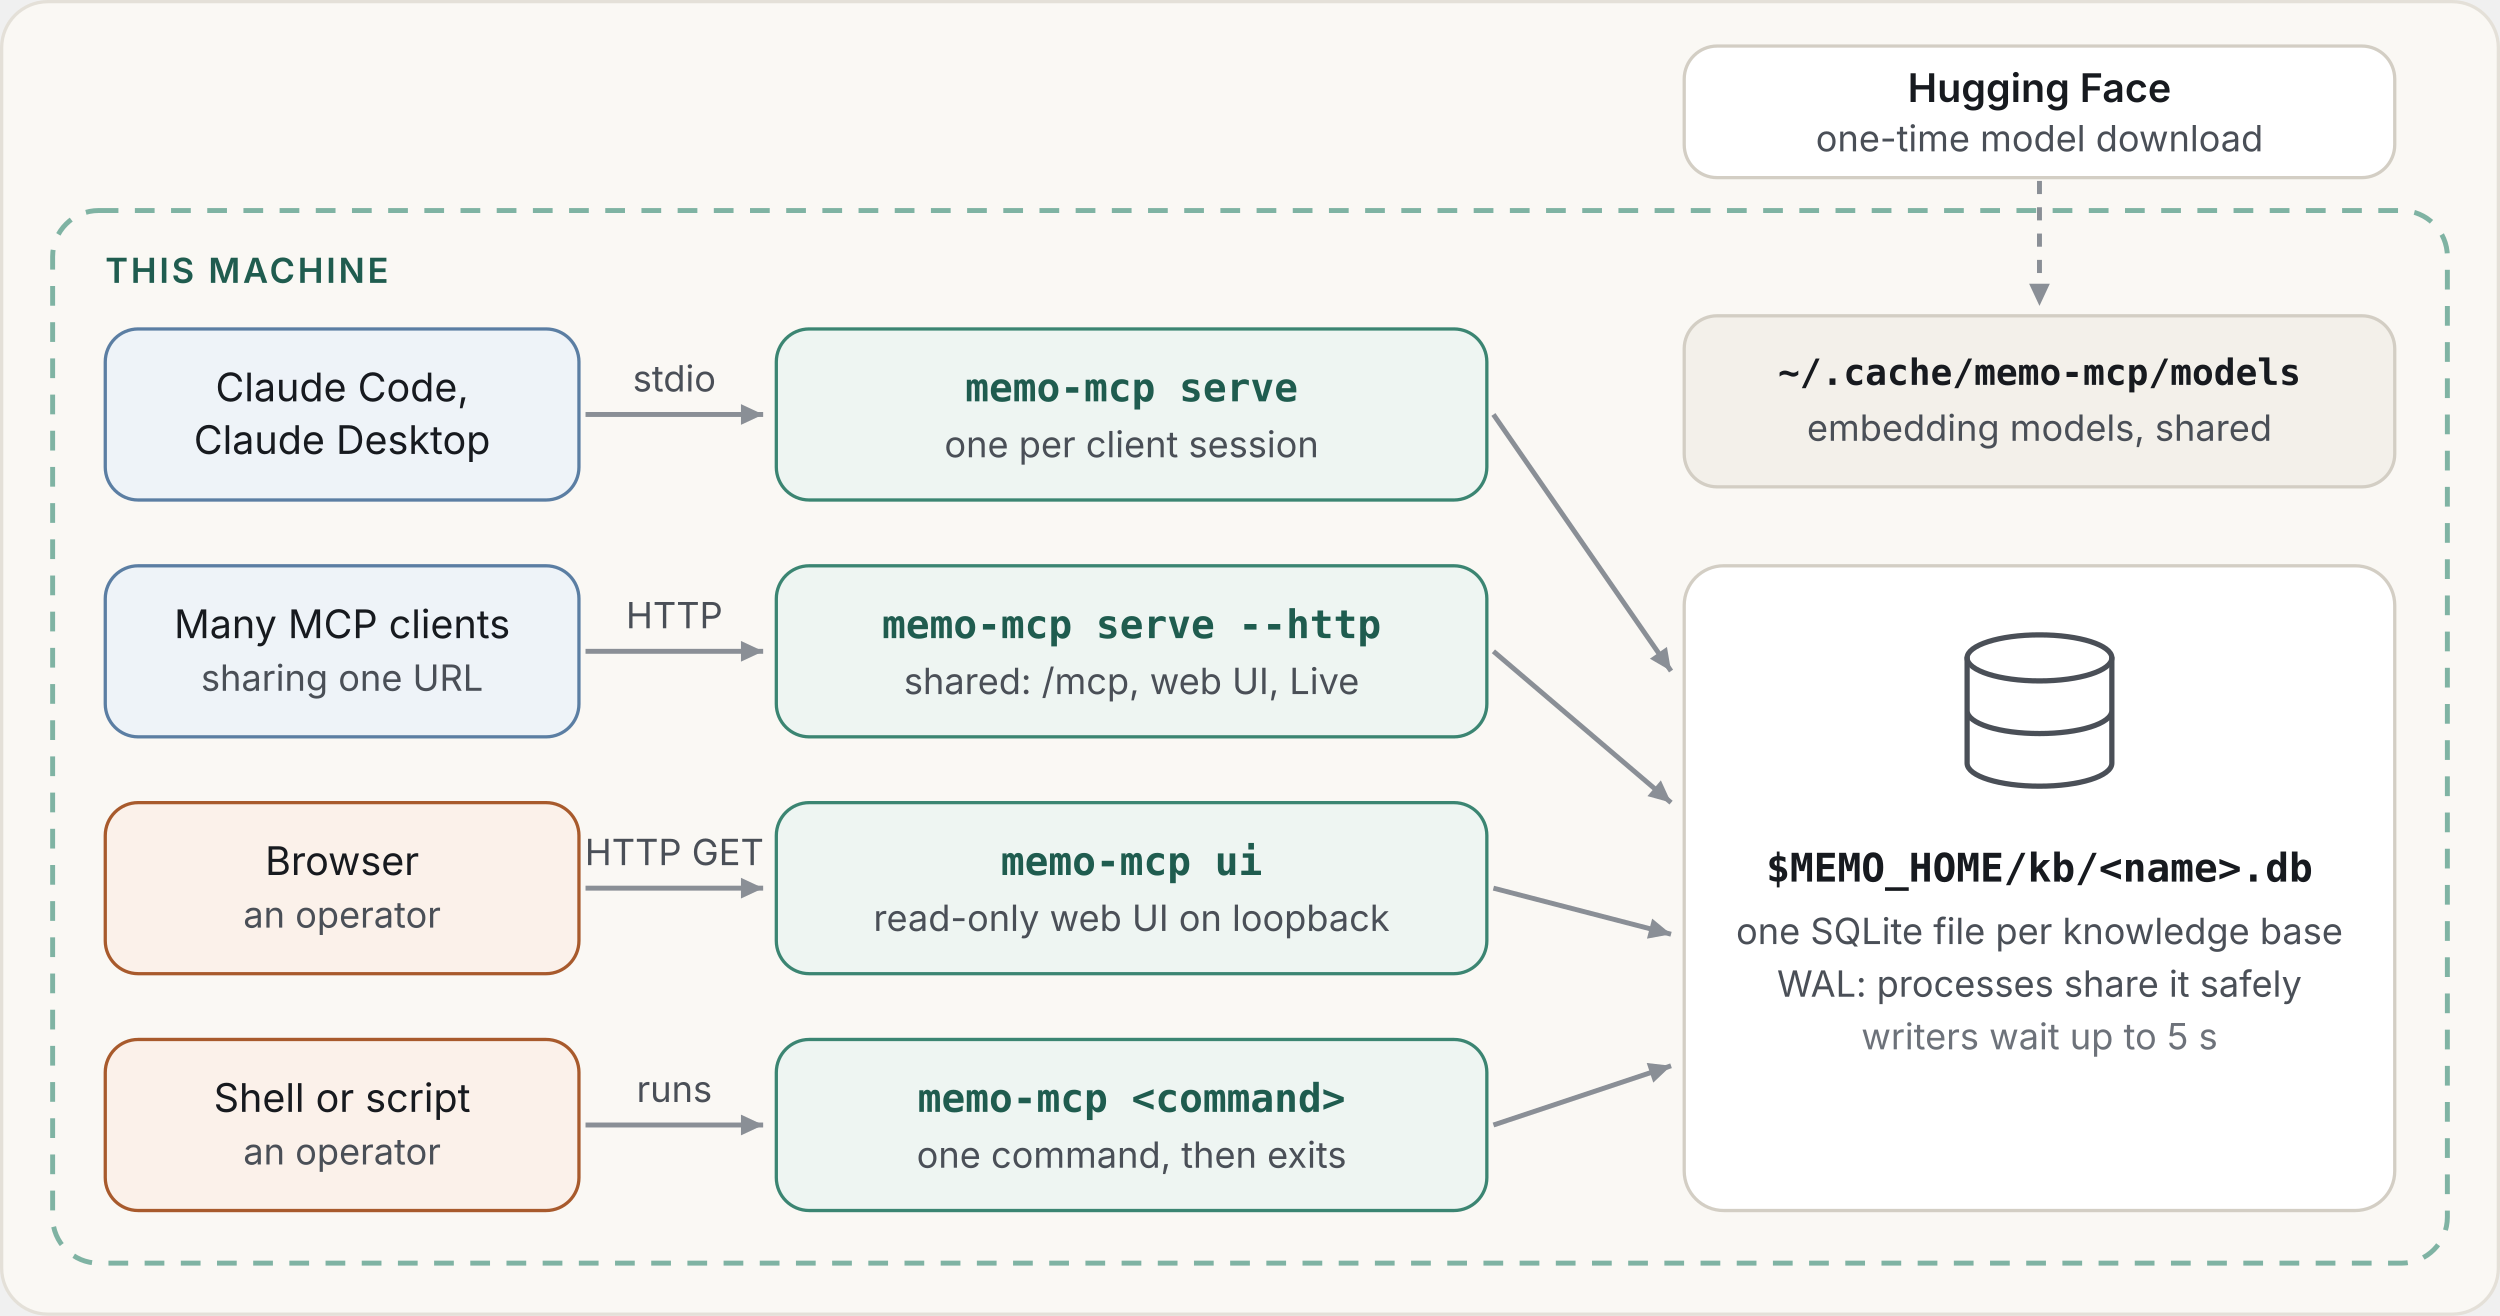
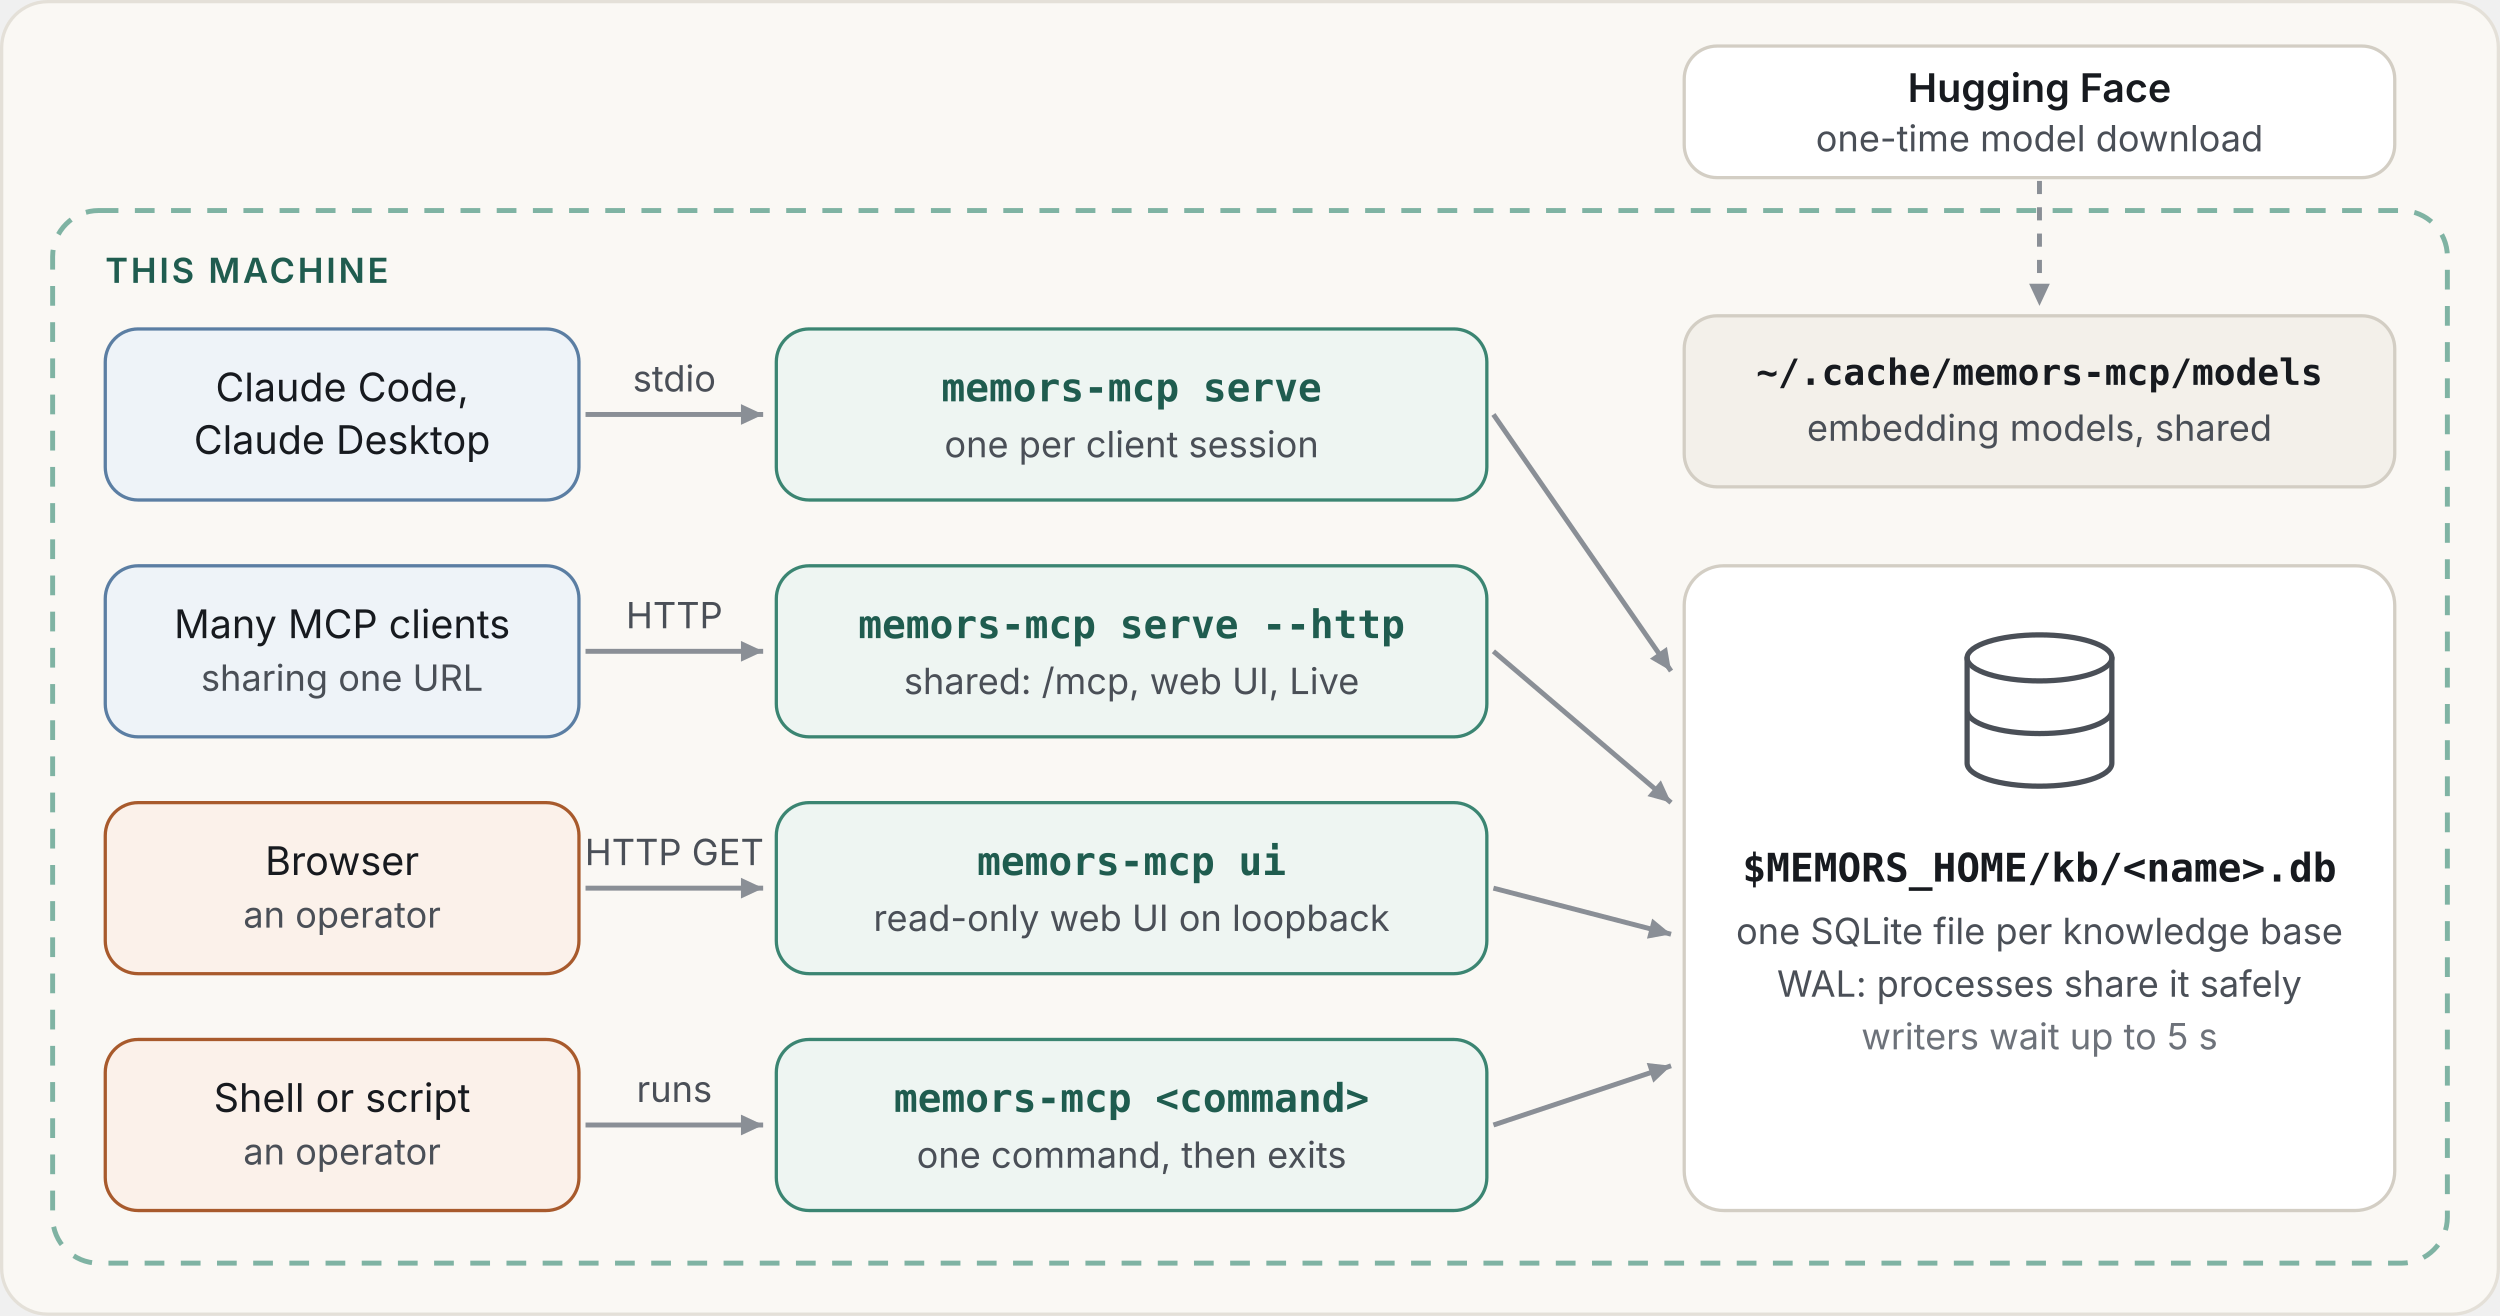
<svg xmlns="http://www.w3.org/2000/svg" width="760" height="400" viewBox="0 0 760 400" role="img" aria-labelledby="t d">
  <style>
text{font-family:Inter,-apple-system,BlinkMacSystemFont,"Segoe UI",Roboto,Helvetica,Arial,sans-serif;font-size:13px;fill:#171a1f}
.mono{font-family:"JetBrains Mono",ui-monospace,SFMono-Regular,Menlo,Consolas,monospace}
.h{font-weight:600}.lg{font-size:14px}.s{font-size:12px}.xs{font-size:11px}.cap{font-size:10.5px;font-weight:600;letter-spacing:.08em}
.t2{fill:#4a4f57}.t3{fill:#6d727a}.tg{fill:#1f5c4f}.tc{fill:#8a4a24}.tb{fill:#36577a}.tw{fill:#fff}
.bg{fill:#faf8f4;stroke:#e4e0d8}.bgk{fill:#faf8f4}.box{fill:#fff;stroke:#d3cec4}.gray{fill:#f3f0ea;stroke:#d3cec4}.sep{fill:none;stroke:#e4e0d8}
.green{fill:#eef5f2;stroke:#3b8572}.clay{fill:#fbf1ea;stroke:#a85a2c}.blue{fill:#eef3f8;stroke:#5b7ea3}
.fg{fill:#3b8572}.fc{fill:#b8693a}.fb{fill:#5b7ea3}.fn{fill:#c4c8cc}
.zone{fill:none;stroke:#7fb3a3;stroke-width:1.5;stroke-dasharray:6 5}.zonec{fill:none;stroke:#d0a080;stroke-width:1.5;stroke-dasharray:6 5}
.ln{fill:none;stroke:#8a8f96;stroke-width:1.5}.lgn{fill:none;stroke:#3b8572;stroke-width:1.5}.lcl{fill:none;stroke:#a85a2c;stroke-width:1.5}.lbl{fill:none;stroke:#5b7ea3;stroke-width:1.5}
.dash{stroke-dasharray:4 4}
.an{fill:#8a8f96}.ag{fill:#3b8572}.ac{fill:#a85a2c}.ab{fill:#5b7ea3}
.ig,.ic,.ib,.in{fill:none;stroke-width:1.6;stroke-linecap:round;stroke-linejoin:round}
.ig{stroke:#1f5c4f}.ic{stroke:#a85a2c}.ib{stroke:#36577a}.in{stroke:#4a4f57}
@media (prefers-color-scheme:dark){
text{fill:#eceeec}
.t2{fill:#b4bab7}.t3{fill:#8a918e}.tg{fill:#8fd1bd}.tc{fill:#e8a77f}.tb{fill:#a9c7e8}.tw{fill:#0f1214}
.bg{fill:#161a1d;stroke:#2a3033}.bgk{fill:#161a1d}.box{fill:#1b2023;stroke:#3a4245}.gray{fill:#20262a;stroke:#3a4245}.sep{stroke:#2a3033}
.green{fill:#142420;stroke:#4f9e88}.clay{fill:#2a1c14;stroke:#c97c4f}.blue{fill:#16202b;stroke:#6f93bb}
.fg{fill:#5fb39c}.fc{fill:#d9895a}.fb{fill:#7fa3c9}.fn{fill:#4a5155}
.zone{stroke:#3d7a6a}.zonec{stroke:#8a5a3a}
.ln{stroke:#7d858a}.lgn{stroke:#5fb39c}.lcl{stroke:#d9895a}.lbl{stroke:#7fa3c9}
.an{fill:#7d858a}.ag{fill:#5fb39c}.ac{fill:#d9895a}.ab{fill:#7fa3c9}
.ig{stroke:#8fd1bd}.ic{stroke:#e8a77f}.ib{stroke:#a9c7e8}.in{stroke:#b4bab7}
}
</style>
  <defs>
    <marker id="an" viewBox="0 0 10 10" refX="8.5" refY="5" markerWidth="6" markerHeight="6" orient="auto-start-reverse">
      <path d="M1,1.5 L8.5,5 L1,8.5 z" class="an" />
    </marker>
    <marker id="ag" viewBox="0 0 10 10" refX="8.5" refY="5" markerWidth="6" markerHeight="6" orient="auto-start-reverse">
      <path d="M1,1.5 L8.5,5 L1,8.5 z" class="ag" />
    </marker>
    <marker id="ac" viewBox="0 0 10 10" refX="8.5" refY="5" markerWidth="6" markerHeight="6" orient="auto-start-reverse">
      <path d="M1,1.5 L8.5,5 L1,8.5 z" class="ac" />
    </marker>
    <marker id="ab" viewBox="0 0 10 10" refX="8.5" refY="5" markerWidth="6" markerHeight="6" orient="auto-start-reverse">
      <path d="M1,1.5 L8.5,5 L1,8.5 z" class="ab" />
    </marker>
  </defs>
  <rect class="bg" x="0.5" y="0.5" width="759" height="399" rx="14" />
  <rect class="box" x="512" y="14" width="216" height="40" rx="10" />
  <text class="s h" x="620" y="31" text-anchor="middle">Hugging Face</text>
  <text class="xs t2" x="620" y="46" text-anchor="middle">one-time model download</text>
  <path class="ln dash" d="M620,55 V93" marker-end="url(#an)" />
  <rect class="zone" x="16" y="64" width="728" height="320" rx="14" />
  <text class="cap tg" x="32" y="86">THIS MACHINE</text>
  <rect class="blue" x="32" y="100" width="144" height="52" rx="10" />
  <text class="s" x="104" y="122" text-anchor="middle">Claude Code,</text>
  <text class="s" x="104" y="138" text-anchor="middle">Claude Desktop</text>
  <path class="ln" d="M178,126 H232" marker-end="url(#an)" />
  <text class="xs t2" x="205" y="119" text-anchor="middle">stdio</text>
  <rect class="green" x="236" y="100" width="216" height="52" rx="10" />
-   <text class="s h mono tg" x="344" y="122" text-anchor="middle">memo-mcp serve</text>
+   <text class="s h mono tg" x="344" y="122" text-anchor="middle">memors-mcp serve</text>
  <text class="xs t2" x="344" y="139" text-anchor="middle">one per client session</text>
  <rect class="blue" x="32" y="172" width="144" height="52" rx="10" />
  <text class="s" x="104" y="194" text-anchor="middle">Many MCP clients</text>
  <text class="xs t2" x="104" y="210" text-anchor="middle">sharing one URL</text>
  <path class="ln" d="M178,198 H232" marker-end="url(#an)" />
  <text class="xs t2" x="205" y="191" text-anchor="middle">HTTP</text>
  <rect class="green" x="236" y="172" width="216" height="52" rx="10" />
-   <text class="s h mono tg" x="344" y="194" text-anchor="middle">memo-mcp serve --http</text>
+   <text class="s h mono tg" x="344" y="194" text-anchor="middle">memors-mcp serve --http</text>
  <text class="xs t2" x="344" y="211" text-anchor="middle">shared: /mcp, web UI, Live</text>
  <rect class="clay" x="32" y="244" width="144" height="52" rx="10" />
  <text class="s" x="104" y="266" text-anchor="middle">Browser</text>
  <text class="xs t2" x="104" y="282" text-anchor="middle">an operator</text>
  <path class="ln" d="M178,270 H232" marker-end="url(#an)" />
  <text class="xs t2" x="205" y="263" text-anchor="middle">HTTP GET</text>
  <rect class="green" x="236" y="244" width="216" height="52" rx="10" />
-   <text class="s h mono tg" x="344" y="266" text-anchor="middle">memo-mcp ui</text>
+   <text class="s h mono tg" x="344" y="266" text-anchor="middle">memors-mcp ui</text>
  <text class="xs t2" x="344" y="283" text-anchor="middle">read-only web UI on loopback</text>
  <rect class="clay" x="32" y="316" width="144" height="52" rx="10" />
  <text class="s" x="104" y="338" text-anchor="middle">Shell or script</text>
  <text class="xs t2" x="104" y="354" text-anchor="middle">an operator</text>
  <path class="ln" d="M178,342 H232" marker-end="url(#an)" />
  <text class="xs t2" x="205" y="335" text-anchor="middle">runs</text>
  <rect class="green" x="236" y="316" width="216" height="52" rx="10" />
-   <text class="s h mono tg" x="344" y="338" text-anchor="middle">memo-mcp &lt;command&gt;</text>
+   <text class="s h mono tg" x="344" y="338" text-anchor="middle">memors-mcp &lt;command&gt;</text>
  <text class="xs t2" x="344" y="355" text-anchor="middle">one command, then exits</text>
  <rect class="gray" x="512" y="96" width="216" height="52" rx="10" />
-   <text class="xs h mono" x="620" y="117" text-anchor="middle">~/.cache/memo-mcp/models</text>
+   <text class="xs h mono" x="620" y="117" text-anchor="middle">~/.cache/memors-mcp/models</text>
  <text class="xs t2" x="620" y="134" text-anchor="middle">embedding models, shared</text>
  <rect class="box" x="512" y="172" width="216" height="196" rx="12" />
  <ellipse class="in" cx="620" cy="200" rx="22" ry="7" />
  <path class="in" d="M598,200 v32 c0,4 10,7 22,7 s22,-3 22,-7 v-32 M598,216 c0,4 10,7 22,7 s22,-3 22,-7" />
-   <text class="s h mono" x="620" y="268" text-anchor="middle">$MEMO_HOME/kb/&lt;name&gt;.db</text>
+   <text class="s h mono" x="620" y="268" text-anchor="middle">$MEMORS_HOME/kb/&lt;name&gt;.db</text>
  <text class="xs t2" x="620" y="287" text-anchor="middle">one SQLite file per knowledge base</text>
  <text class="xs t2" x="620" y="303" text-anchor="middle">WAL: processes share it safely</text>
  <text class="xs t3" x="620" y="319" text-anchor="middle">writers wait up to 5 s</text>
  <path class="ln" d="M454,126 L508,204" marker-end="url(#an)" />
  <path class="ln" d="M454,198 L508,244" marker-end="url(#an)" />
  <path class="ln" d="M454,270 L508,284" marker-end="url(#an)" />
  <path class="ln" d="M454,342 L508,324" marker-end="url(#an)" />
</svg>
